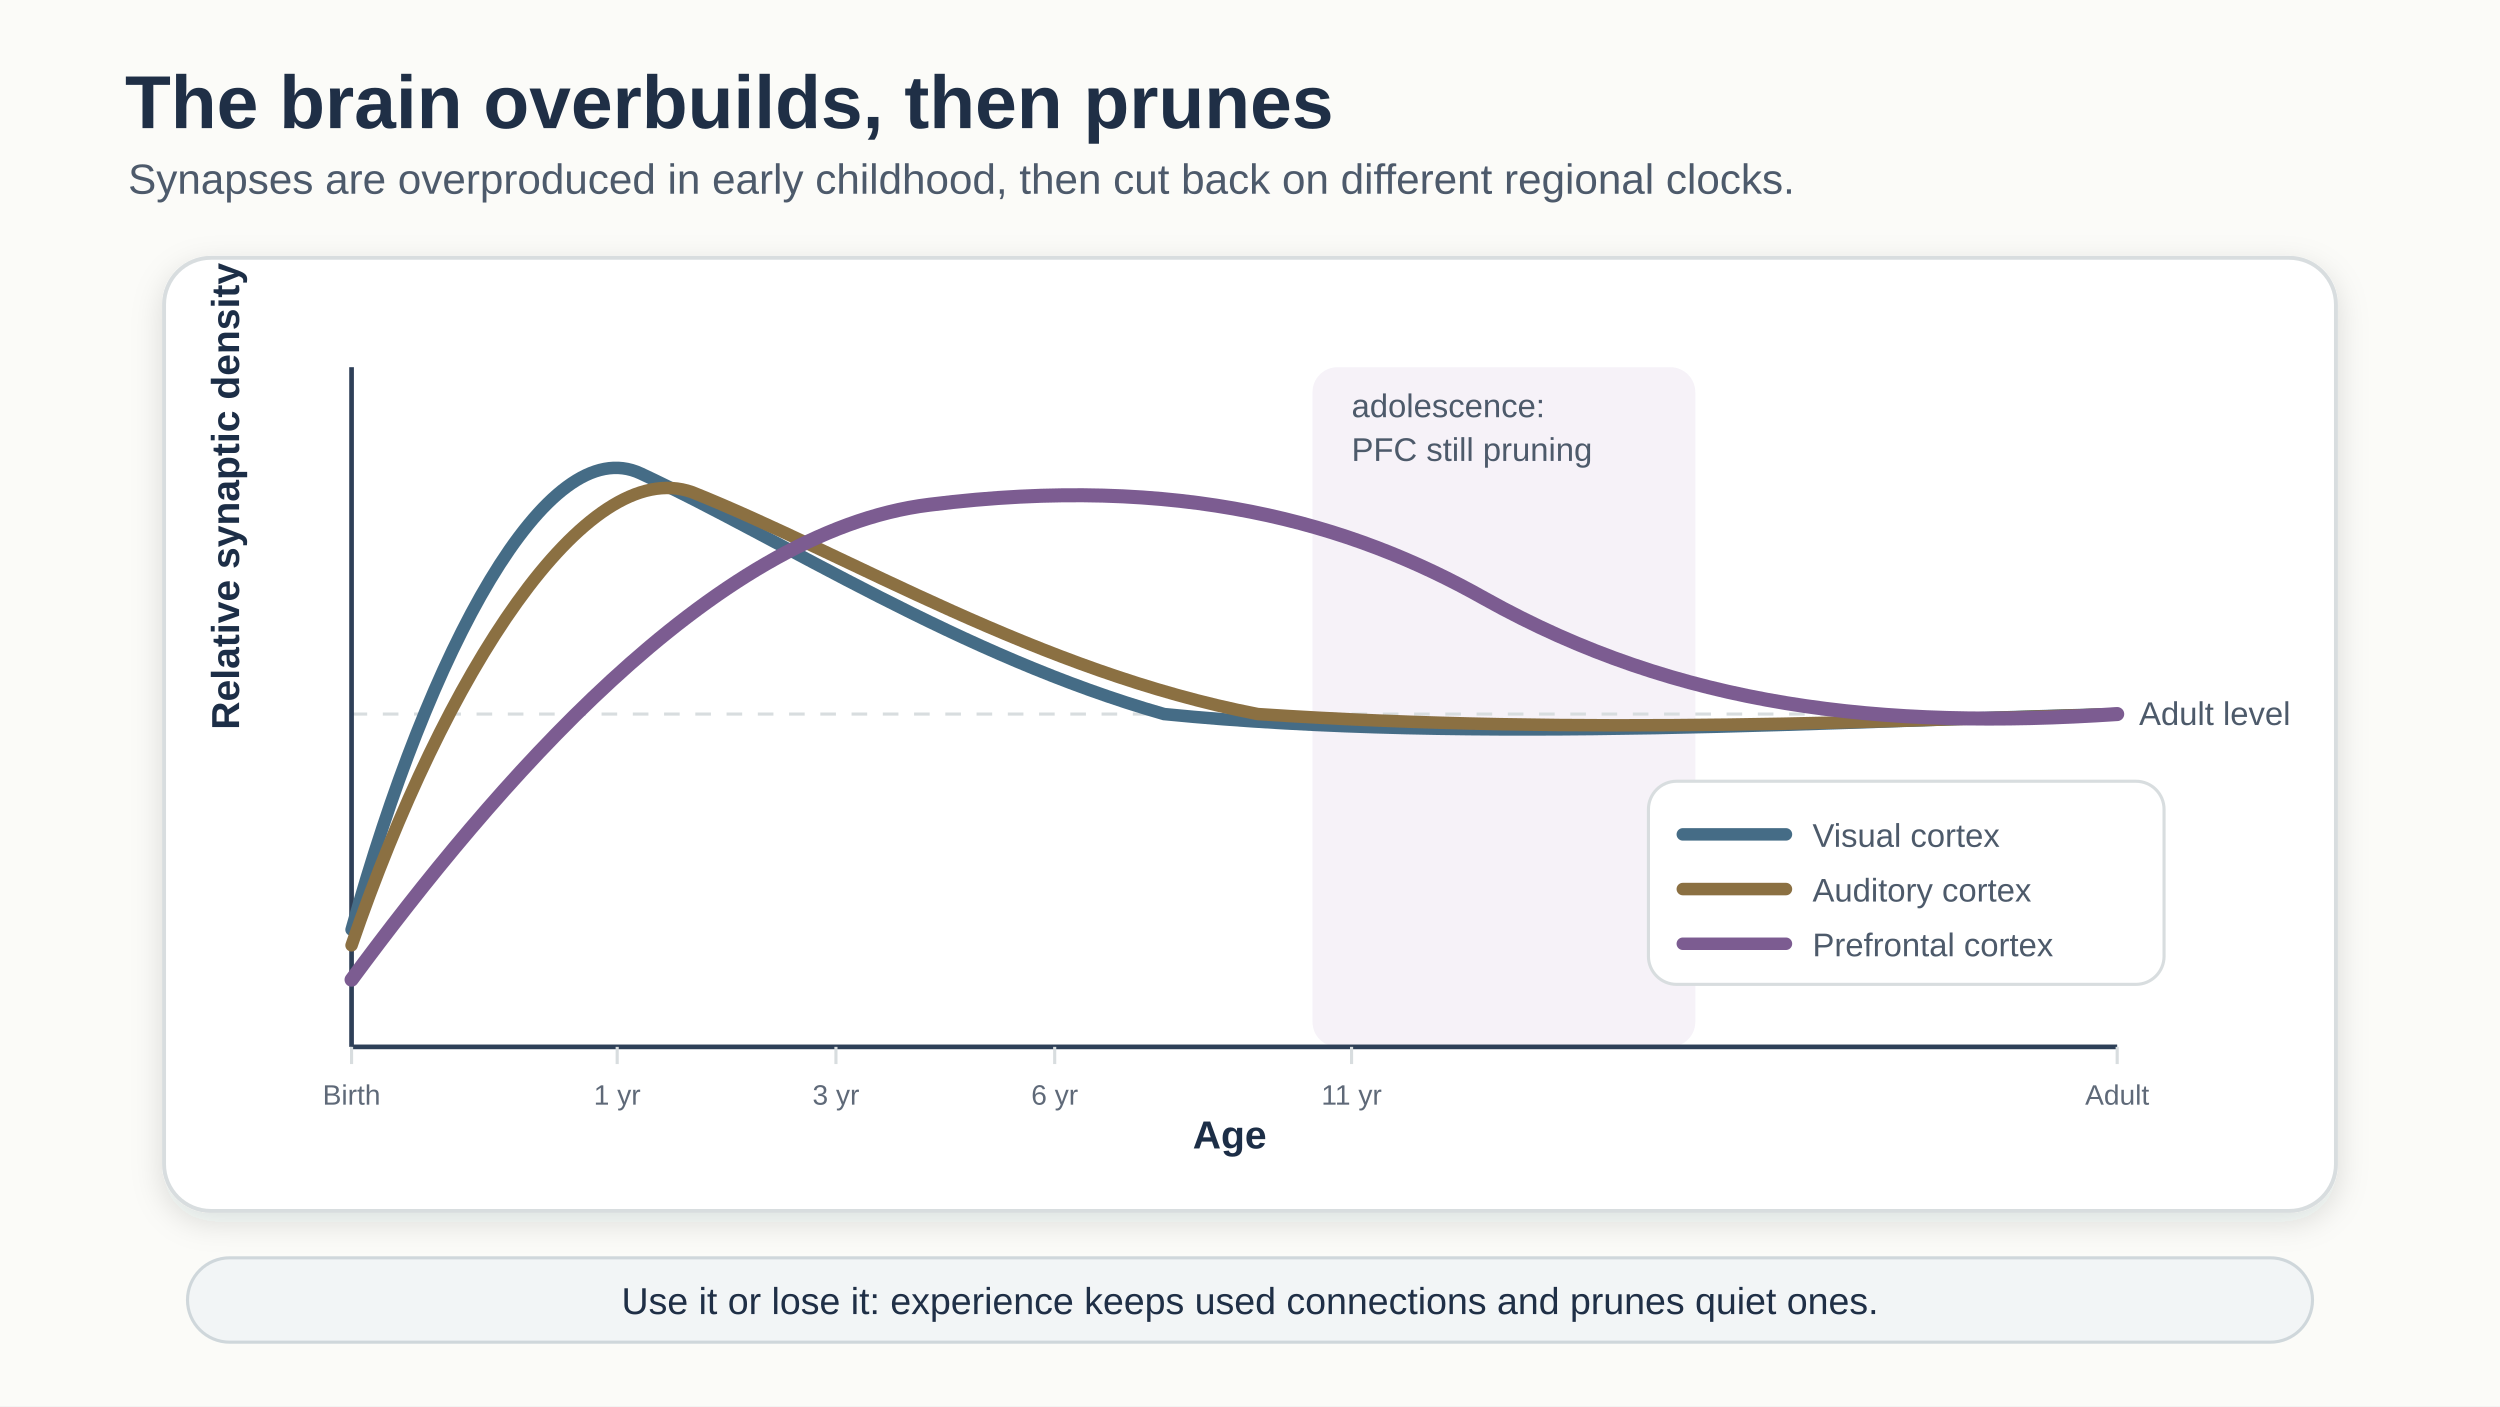
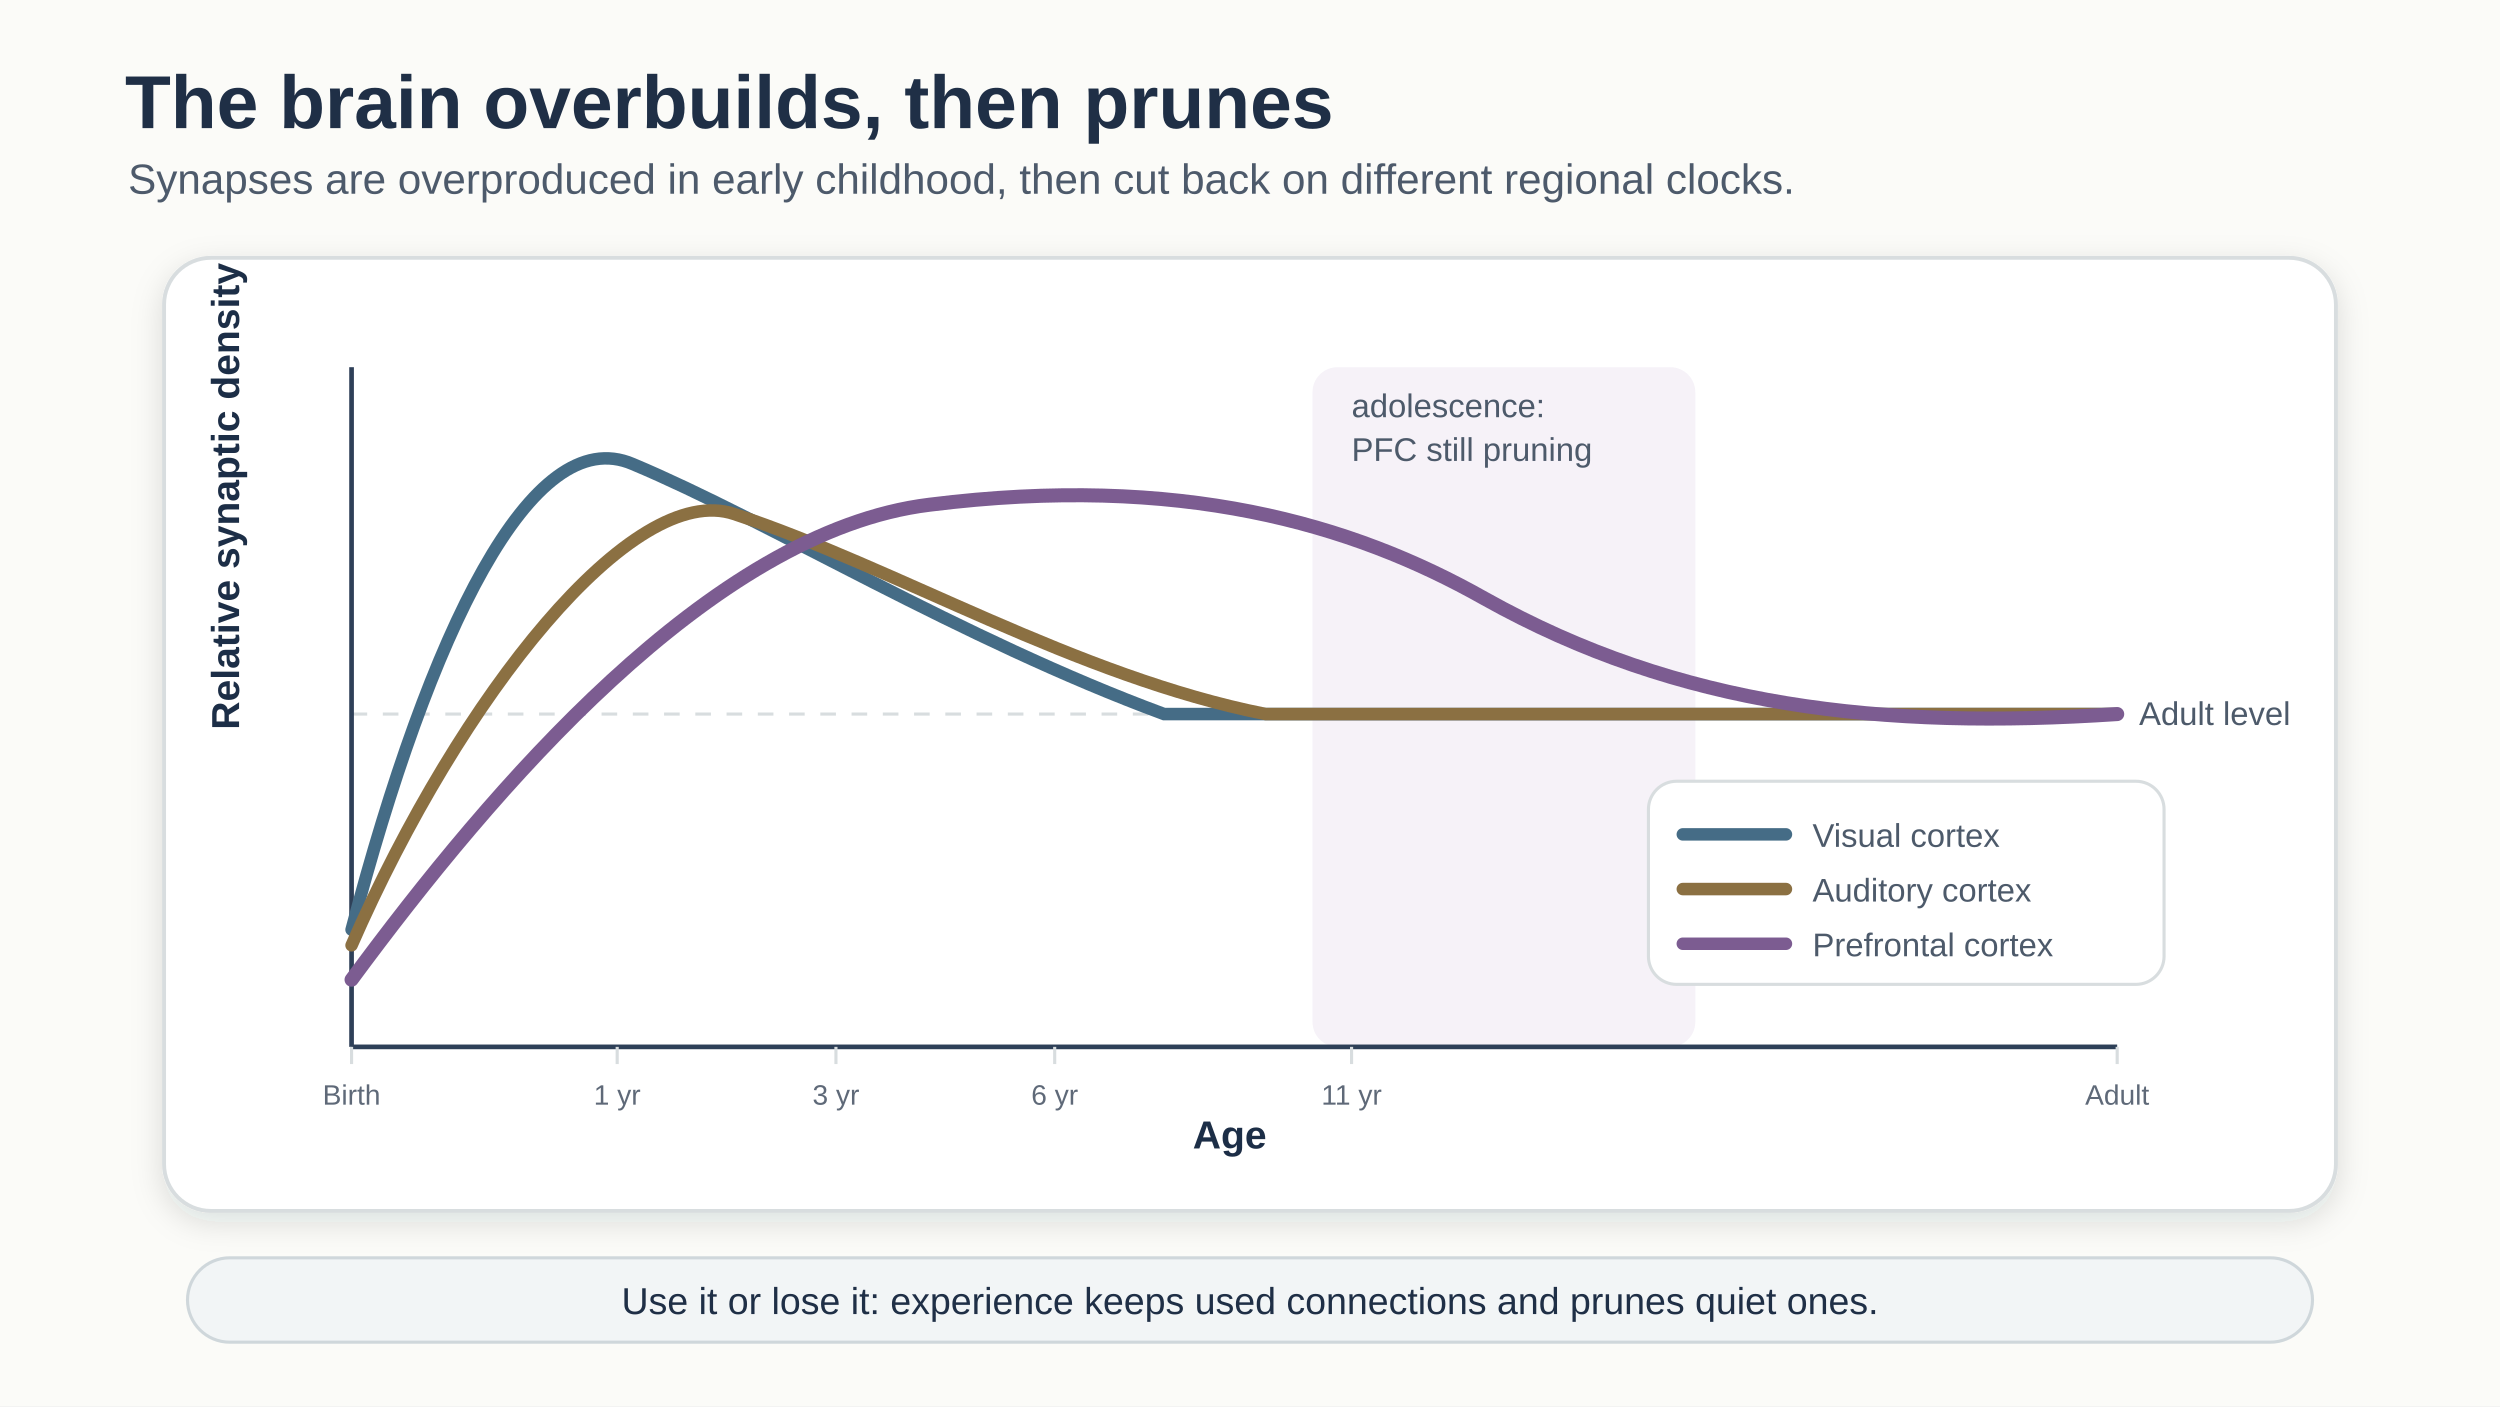
<svg xmlns="http://www.w3.org/2000/svg" viewBox="0 0 1600 900" width="1600" height="900" role="img" aria-labelledby="title desc">
  <defs>
    <style>
      .bg { fill: #fbfbf8; }
      .title { font-family: Arial, Helvetica, sans-serif; font-size: 48px; font-weight: 700; fill: #1f2f46; }
      .subtitle { font-family: Arial, Helvetica, sans-serif; font-size: 27px; fill: #4d5a6b; }
      .panel-title { font-family: Arial, Helvetica, sans-serif; font-size: 31px; font-weight: 700; fill: #1f2f46; }
      .label { font-family: Arial, Helvetica, sans-serif; font-size: 25px; font-weight: 700; fill: #1f2f46; }
      .body { font-family: Arial, Helvetica, sans-serif; font-size: 24px; fill: #1f2f46; }
      .small { font-family: Arial, Helvetica, sans-serif; font-size: 21px; fill: #4d5a6b; }
      .tiny { font-family: Arial, Helvetica, sans-serif; font-size: 18px; fill: #5e6978; }
      .axis { stroke: #2f4058; stroke-width: 3; fill: none; }
      .grid { stroke: #d8dddf; stroke-width: 2; fill: none; }
      .dash { stroke-dasharray: 10 10; }
      .card { fill: #ffffff; stroke: #d8dddf; stroke-width: 2.5; }
      .shadow { filter: drop-shadow(0 6px 10px rgba(35, 45, 60, 0.13)); }
      .takeaway { font-family: Arial, Helvetica, sans-serif; font-size: 24px; fill: #1f2f46; }
      .white-title { font-family: Arial, Helvetica, sans-serif; font-size: 28px; font-weight: 700; fill: #ffffff; }
      .white-small { font-family: Arial, Helvetica, sans-serif; font-size: 21px; fill: #ffffff; }
    </style>
    <marker id="arrowhead-soft" markerWidth="14" markerHeight="14" refX="12" refY="7" orient="auto">
      <path d="M0,0 L14,7 L0,14 Z" fill="#7a8da0" />
    </marker>
  </defs>
  <rect class="bg" x="0" y="0" width="1600" height="900" />
  <text class="title" x="80" y="82">The brain overbuilds, then prunes</text>
  <text class="subtitle" x="82" y="124">Synapses are overproduced in early childhood, then cut back on different regional clocks.</text>
  <g class="shadow" transform="translate(105,165)">
    <rect class="card" x="0" y="0" width="1390" height="610" rx="30" />
    <rect x="735" y="70" width="245" height="435" rx="16" fill="#f0eaf4" opacity="0.62" />
    <text class="small" x="760" y="102">adolescence:</text>
    <text class="small" x="760" y="130">PFC still pruning</text>
    <line class="grid dash" x1="120" y1="292" x2="1250" y2="292" stroke="#7a8da0" />
    <text class="small" x="1264" y="299">Adult level</text>
    <path class="axis" d="M120 505 L1250 505 M120 505 L120 70" />
    <text class="label" x="682" y="570" text-anchor="middle">Age</text>
    <text class="label" x="-302" y="48" transform="rotate(-90)">Relative synaptic density</text>
    <g class="tiny" text-anchor="middle">
      <line class="grid" x1="120" y1="505" x2="120" y2="516" />
      <text x="120" y="542">Birth</text>
      <line class="grid" x1="290" y1="505" x2="290" y2="516" />
      <text x="290" y="542">1 yr</text>
      <line class="grid" x1="430" y1="505" x2="430" y2="516" />
      <text x="430" y="542">3 yr</text>
      <line class="grid" x1="570" y1="505" x2="570" y2="516" />
      <text x="570" y="542">6 yr</text>
      <line class="grid" x1="760" y1="505" x2="760" y2="516" />
      <text x="760" y="542">11 yr</text>
      <line class="grid" x1="1250" y1="505" x2="1250" y2="516" />
      <text x="1250" y="542">Adult</text>
    </g>
-     <path d="M120 430 C170 250, 245 110, 305 138 C395 180, 510 255, 640 292 C840 312, 1075 296, 1250 292" fill="none" stroke="#456c86" stroke-width="8" stroke-linecap="round" />
-     <path d="M120 440 C180 265, 270 126, 338 150 C438 190, 560 265, 700 292 C910 306, 1110 296, 1250 292" fill="none" stroke="#8b6f42" stroke-width="8" stroke-linecap="round" />
+     <path d="M120 430 C170 240, 235 104, 300 132 C386 168, 510 244, 640 292 C820 292, 1060 292, 1250 292" fill="none" stroke="#456c86" stroke-width="8" stroke-linecap="round" />
+     <path d="M120 440 C190 280, 300 142, 365 164 C468 198, 584 268, 705 292 C890 292, 1080 292, 1250 292" fill="none" stroke="#8b6f42" stroke-width="8" stroke-linecap="round" />
    <path d="M120 462 C210 340, 350 175, 490 158 C650 138, 760 170, 845 218 C970 288, 1100 302, 1250 292" fill="none" stroke="#7b5b91" stroke-width="9" stroke-linecap="round" />
    <g transform="translate(950,335)">
      <rect x="0" y="0" width="330" height="130" rx="18" fill="#ffffff" stroke="#d8dddf" stroke-width="2" />
      <line x1="22" y1="34" x2="88" y2="34" stroke="#456c86" stroke-width="8" stroke-linecap="round" />
      <text class="small" x="105" y="42">Visual cortex</text>
      <line x1="22" y1="69" x2="88" y2="69" stroke="#8b6f42" stroke-width="8" stroke-linecap="round" />
      <text class="small" x="105" y="77">Auditory cortex</text>
      <line x1="22" y1="104" x2="88" y2="104" stroke="#7b5b91" stroke-width="8" stroke-linecap="round" />
      <text class="small" x="105" y="112">Prefrontal cortex</text>
    </g>
  </g>
  <g transform="translate(120,805)">
    <rect x="0" y="0" width="1360" height="54" rx="27" fill="#f2f5f6" stroke="#cfd7db" stroke-width="2" />
    <text class="takeaway" x="680" y="36" text-anchor="middle">Use it or lose it: experience keeps used connections and prunes quiet ones.</text>
  </g>
</svg>
